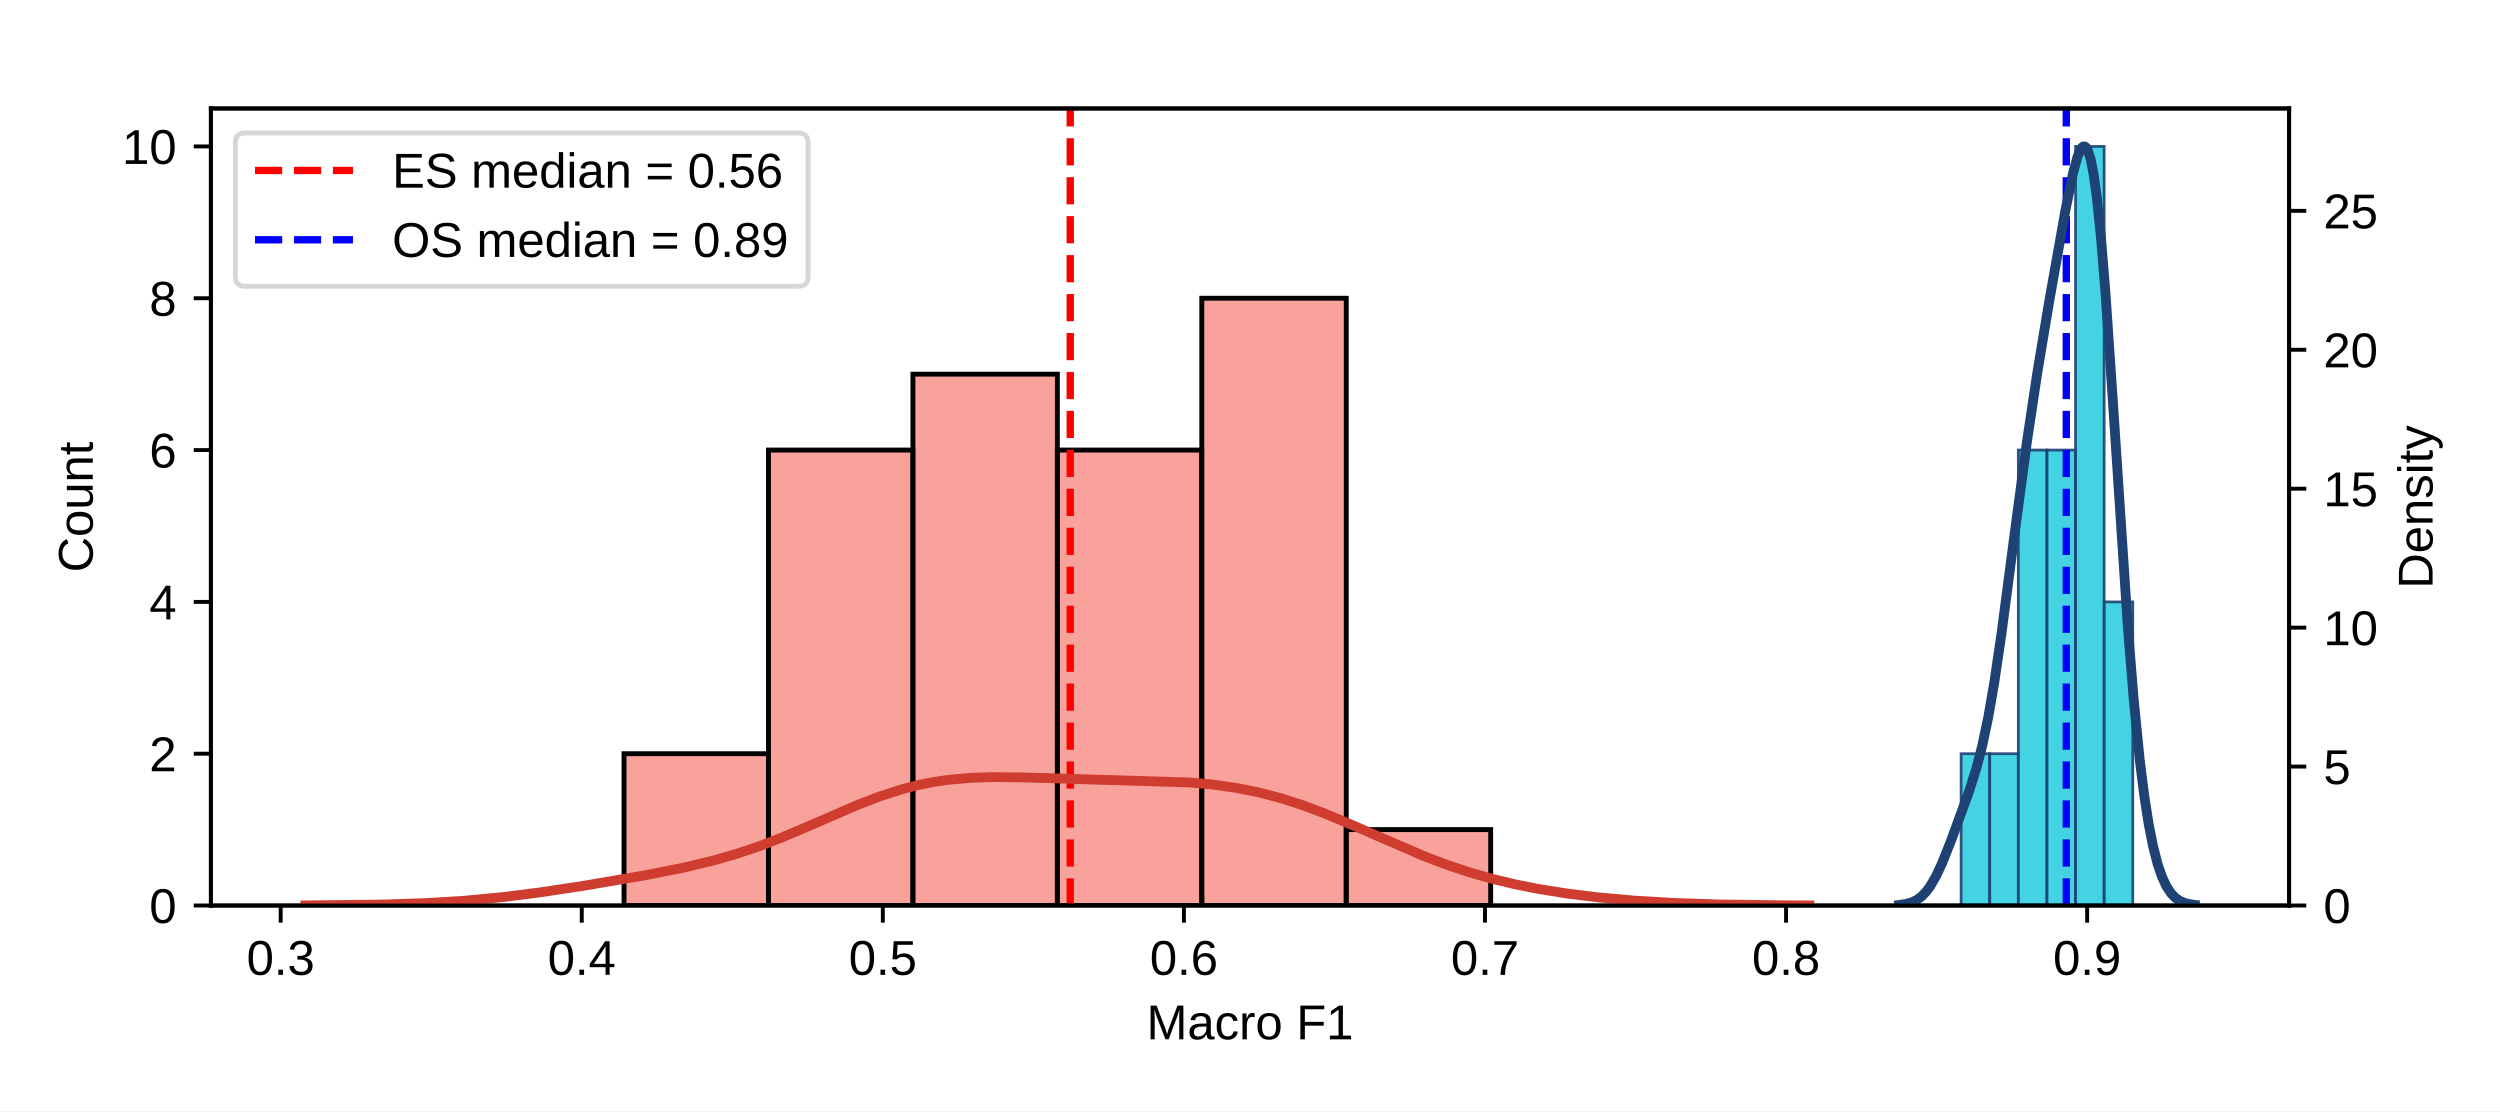
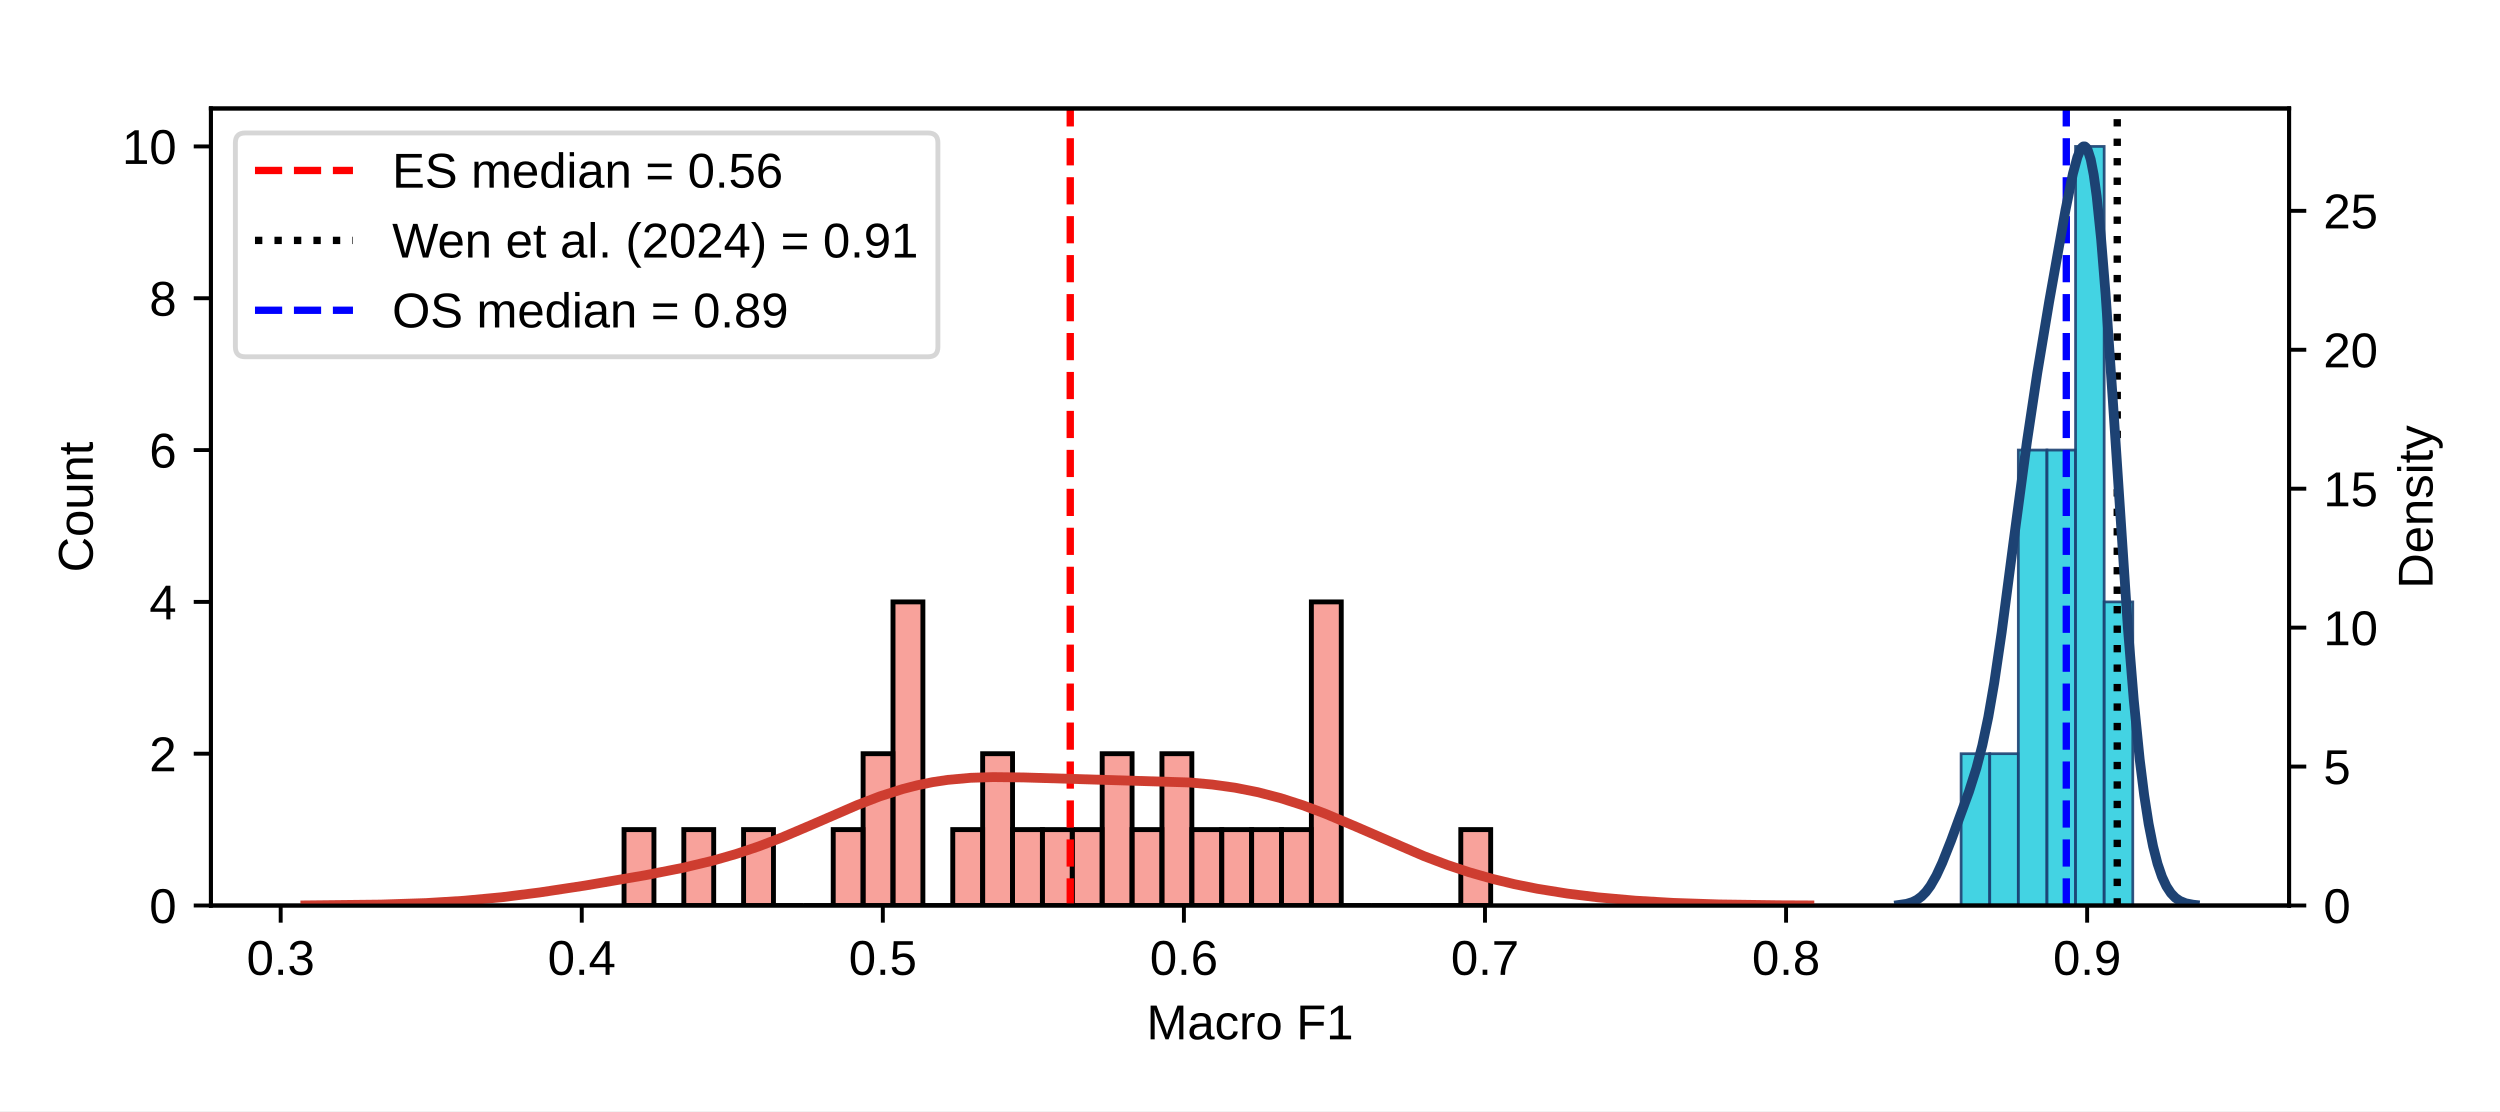
<svg xmlns="http://www.w3.org/2000/svg" xmlns:xlink="http://www.w3.org/1999/xlink" width="510.236pt" height="226.772pt" viewBox="0 0 510.236 226.772" version="1.1">
  <defs>
    <style type="text/css">*{stroke-linejoin: round; stroke-linecap: butt}</style>
  </defs>
  <g id="figure_1">
    <g id="patch_1">
      <path d="M 0 226.772  L 510.236 226.772  L 510.236 0  L 0 0  z " style="fill: #ffffff" />
    </g>
    <g id="axes_1">
      <g id="patch_2">
        <path d="M 43.04 184.812  L 467.196 184.812  L 467.196 22.139  L 43.04 22.139  z " style="fill: #ffffff" />
      </g>
      <g id="patch_3">
-         <path d="M 127.364 184.812  L 156.843 184.812  L 156.843 153.826  L 127.364 153.826  z " clip-path="url(#pf1b41a4d2e)" style="fill: #f24738; fill-opacity: 0.5; stroke: #000000; stroke-linejoin: miter" />
+         <path d="M 127.364 184.812  L 133.463 184.812  L 133.463 169.319  L 127.364 169.319  z " clip-path="url(#p64ed95c5ec)" style="fill: #f24738; fill-opacity: 0.5; stroke: #000000; stroke-linejoin: miter" />
      </g>
      <g id="patch_4">
-         <path d="M 156.843 184.812  L 186.323 184.812  L 186.323 91.856  L 156.843 91.856  z " clip-path="url(#pf1b41a4d2e)" style="fill: #f24738; fill-opacity: 0.5; stroke: #000000; stroke-linejoin: miter" />
+         <path d="M 133.463 184.812  L 139.563 184.812  L 139.563 184.812  L 133.463 184.812  z " clip-path="url(#p64ed95c5ec)" style="fill: #f24738; fill-opacity: 0.5; stroke: #000000; stroke-linejoin: miter" />
      </g>
      <g id="patch_5">
-         <path d="M 186.323 184.812  L 215.802 184.812  L 215.802 76.363  L 186.323 76.363  z " clip-path="url(#pf1b41a4d2e)" style="fill: #f24738; fill-opacity: 0.5; stroke: #000000; stroke-linejoin: miter" />
+         <path d="M 139.563 184.812  L 145.662 184.812  L 145.662 169.319  L 139.563 169.319  z " clip-path="url(#p64ed95c5ec)" style="fill: #f24738; fill-opacity: 0.5; stroke: #000000; stroke-linejoin: miter" />
      </g>
      <g id="patch_6">
-         <path d="M 215.802 184.812  L 245.281 184.812  L 245.281 91.856  L 215.802 91.856  z " clip-path="url(#pf1b41a4d2e)" style="fill: #f24738; fill-opacity: 0.5; stroke: #000000; stroke-linejoin: miter" />
+         <path d="M 145.662 184.812  L 151.761 184.812  L 151.761 184.812  L 145.662 184.812  z " clip-path="url(#p64ed95c5ec)" style="fill: #f24738; fill-opacity: 0.5; stroke: #000000; stroke-linejoin: miter" />
      </g>
      <g id="patch_7">
-         <path d="M 245.281 184.812  L 274.76 184.812  L 274.76 60.87  L 245.281 60.87  z " clip-path="url(#pf1b41a4d2e)" style="fill: #f24738; fill-opacity: 0.5; stroke: #000000; stroke-linejoin: miter" />
+         <path d="M 151.761 184.812  L 157.86 184.812  L 157.86 169.319  L 151.761 169.319  z " clip-path="url(#p64ed95c5ec)" style="fill: #f24738; fill-opacity: 0.5; stroke: #000000; stroke-linejoin: miter" />
      </g>
      <g id="patch_8">
-         <path d="M 274.76 184.812  L 304.239 184.812  L 304.239 169.319  L 274.76 169.319  z " clip-path="url(#pf1b41a4d2e)" style="fill: #f24738; fill-opacity: 0.5; stroke: #000000; stroke-linejoin: miter" />
+         <path d="M 157.86 184.812  L 163.959 184.812  L 163.959 184.812  L 157.86 184.812  z " clip-path="url(#p64ed95c5ec)" style="fill: #f24738; fill-opacity: 0.5; stroke: #000000; stroke-linejoin: miter" />
      </g>
      <g id="patch_9">
-         <path d="M 400.251 184.812  L 406.09 184.812  L 406.09 153.826  L 400.251 153.826  z " clip-path="url(#pf1b41a4d2e)" style="fill: #04c4d9; fill-opacity: 0.75; stroke: #1d4273; stroke-opacity: 0.9; stroke-width: 0.563; stroke-linejoin: miter" />
+         <path d="M 163.959 184.812  L 170.058 184.812  L 170.058 184.812  L 163.959 184.812  z " clip-path="url(#p64ed95c5ec)" style="fill: #f24738; fill-opacity: 0.5; stroke: #000000; stroke-linejoin: miter" />
      </g>
      <g id="patch_10">
-         <path d="M 406.09 184.812  L 411.929 184.812  L 411.929 153.826  L 406.09 153.826  z " clip-path="url(#pf1b41a4d2e)" style="fill: #04c4d9; fill-opacity: 0.75; stroke: #1d4273; stroke-opacity: 0.9; stroke-width: 0.563; stroke-linejoin: miter" />
+         <path d="M 170.058 184.812  L 176.157 184.812  L 176.157 169.319  L 170.058 169.319  z " clip-path="url(#p64ed95c5ec)" style="fill: #f24738; fill-opacity: 0.5; stroke: #000000; stroke-linejoin: miter" />
      </g>
      <g id="patch_11">
-         <path d="M 411.929 184.812  L 417.769 184.812  L 417.769 91.856  L 411.929 91.856  z " clip-path="url(#pf1b41a4d2e)" style="fill: #04c4d9; fill-opacity: 0.75; stroke: #1d4273; stroke-opacity: 0.9; stroke-width: 0.563; stroke-linejoin: miter" />
+         <path d="M 176.157 184.812  L 182.257 184.812  L 182.257 153.826  L 176.157 153.826  z " clip-path="url(#p64ed95c5ec)" style="fill: #f24738; fill-opacity: 0.5; stroke: #000000; stroke-linejoin: miter" />
      </g>
      <g id="patch_12">
-         <path d="M 417.769 184.812  L 423.608 184.812  L 423.608 91.856  L 417.769 91.856  z " clip-path="url(#pf1b41a4d2e)" style="fill: #04c4d9; fill-opacity: 0.75; stroke: #1d4273; stroke-opacity: 0.9; stroke-width: 0.563; stroke-linejoin: miter" />
+         <path d="M 182.257 184.812  L 188.356 184.812  L 188.356 122.841  L 182.257 122.841  z " clip-path="url(#p64ed95c5ec)" style="fill: #f24738; fill-opacity: 0.5; stroke: #000000; stroke-linejoin: miter" />
      </g>
      <g id="patch_13">
-         <path d="M 423.608 184.812  L 429.447 184.812  L 429.447 29.885  L 423.608 29.885  z " clip-path="url(#pf1b41a4d2e)" style="fill: #04c4d9; fill-opacity: 0.75; stroke: #1d4273; stroke-opacity: 0.9; stroke-width: 0.563; stroke-linejoin: miter" />
+         <path d="M 188.356 184.812  L 194.455 184.812  L 194.455 184.812  L 188.356 184.812  z " clip-path="url(#p64ed95c5ec)" style="fill: #f24738; fill-opacity: 0.5; stroke: #000000; stroke-linejoin: miter" />
      </g>
      <g id="patch_14">
-         <path d="M 429.447 184.812  L 435.287 184.812  L 435.287 122.841  L 429.447 122.841  z " clip-path="url(#pf1b41a4d2e)" style="fill: #04c4d9; fill-opacity: 0.75; stroke: #1d4273; stroke-opacity: 0.9; stroke-width: 0.563; stroke-linejoin: miter" />
+         <path d="M 194.455 184.812  L 200.554 184.812  L 200.554 169.319  L 194.455 169.319  z " clip-path="url(#p64ed95c5ec)" style="fill: #f24738; fill-opacity: 0.5; stroke: #000000; stroke-linejoin: miter" />
+       </g>
+       <g id="patch_15">
+         <path d="M 200.554 184.812  L 206.653 184.812  L 206.653 153.826  L 200.554 153.826  z " clip-path="url(#p64ed95c5ec)" style="fill: #f24738; fill-opacity: 0.5; stroke: #000000; stroke-linejoin: miter" />
+       </g>
+       <g id="patch_16">
+         <path d="M 206.653 184.812  L 212.752 184.812  L 212.752 169.319  L 206.653 169.319  z " clip-path="url(#p64ed95c5ec)" style="fill: #f24738; fill-opacity: 0.5; stroke: #000000; stroke-linejoin: miter" />
+       </g>
+       <g id="patch_17">
+         <path d="M 212.752 184.812  L 218.851 184.812  L 218.851 169.319  L 212.752 169.319  z " clip-path="url(#p64ed95c5ec)" style="fill: #f24738; fill-opacity: 0.5; stroke: #000000; stroke-linejoin: miter" />
+       </g>
+       <g id="patch_18">
+         <path d="M 218.851 184.812  L 224.951 184.812  L 224.951 169.319  L 218.851 169.319  z " clip-path="url(#p64ed95c5ec)" style="fill: #f24738; fill-opacity: 0.5; stroke: #000000; stroke-linejoin: miter" />
+       </g>
+       <g id="patch_19">
+         <path d="M 224.951 184.812  L 231.05 184.812  L 231.05 153.826  L 224.951 153.826  z " clip-path="url(#p64ed95c5ec)" style="fill: #f24738; fill-opacity: 0.5; stroke: #000000; stroke-linejoin: miter" />
+       </g>
+       <g id="patch_20">
+         <path d="M 231.05 184.812  L 237.149 184.812  L 237.149 169.319  L 231.05 169.319  z " clip-path="url(#p64ed95c5ec)" style="fill: #f24738; fill-opacity: 0.5; stroke: #000000; stroke-linejoin: miter" />
+       </g>
+       <g id="patch_21">
+         <path d="M 237.149 184.812  L 243.248 184.812  L 243.248 153.826  L 237.149 153.826  z " clip-path="url(#p64ed95c5ec)" style="fill: #f24738; fill-opacity: 0.5; stroke: #000000; stroke-linejoin: miter" />
+       </g>
+       <g id="patch_22">
+         <path d="M 243.248 184.812  L 249.347 184.812  L 249.347 169.319  L 243.248 169.319  z " clip-path="url(#p64ed95c5ec)" style="fill: #f24738; fill-opacity: 0.5; stroke: #000000; stroke-linejoin: miter" />
+       </g>
+       <g id="patch_23">
+         <path d="M 249.347 184.812  L 255.446 184.812  L 255.446 169.319  L 249.347 169.319  z " clip-path="url(#p64ed95c5ec)" style="fill: #f24738; fill-opacity: 0.5; stroke: #000000; stroke-linejoin: miter" />
+       </g>
+       <g id="patch_24">
+         <path d="M 255.446 184.812  L 261.545 184.812  L 261.545 169.319  L 255.446 169.319  z " clip-path="url(#p64ed95c5ec)" style="fill: #f24738; fill-opacity: 0.5; stroke: #000000; stroke-linejoin: miter" />
+       </g>
+       <g id="patch_25">
+         <path d="M 261.545 184.812  L 267.645 184.812  L 267.645 169.319  L 261.545 169.319  z " clip-path="url(#p64ed95c5ec)" style="fill: #f24738; fill-opacity: 0.5; stroke: #000000; stroke-linejoin: miter" />
+       </g>
+       <g id="patch_26">
+         <path d="M 267.645 184.812  L 273.744 184.812  L 273.744 122.841  L 267.645 122.841  z " clip-path="url(#p64ed95c5ec)" style="fill: #f24738; fill-opacity: 0.5; stroke: #000000; stroke-linejoin: miter" />
+       </g>
+       <g id="patch_27">
+         <path d="M 273.744 184.812  L 279.843 184.812  L 279.843 184.812  L 273.744 184.812  z " clip-path="url(#p64ed95c5ec)" style="fill: #f24738; fill-opacity: 0.5; stroke: #000000; stroke-linejoin: miter" />
+       </g>
+       <g id="patch_28">
+         <path d="M 279.843 184.812  L 285.942 184.812  L 285.942 184.812  L 279.843 184.812  z " clip-path="url(#p64ed95c5ec)" style="fill: #f24738; fill-opacity: 0.5; stroke: #000000; stroke-linejoin: miter" />
+       </g>
+       <g id="patch_29">
+         <path d="M 285.942 184.812  L 292.041 184.812  L 292.041 184.812  L 285.942 184.812  z " clip-path="url(#p64ed95c5ec)" style="fill: #f24738; fill-opacity: 0.5; stroke: #000000; stroke-linejoin: miter" />
+       </g>
+       <g id="patch_30">
+         <path d="M 292.041 184.812  L 298.14 184.812  L 298.14 184.812  L 292.041 184.812  z " clip-path="url(#p64ed95c5ec)" style="fill: #f24738; fill-opacity: 0.5; stroke: #000000; stroke-linejoin: miter" />
+       </g>
+       <g id="patch_31">
+         <path d="M 298.14 184.812  L 304.239 184.812  L 304.239 169.319  L 298.14 169.319  z " clip-path="url(#p64ed95c5ec)" style="fill: #f24738; fill-opacity: 0.5; stroke: #000000; stroke-linejoin: miter" />
+       </g>
+       <g id="patch_32">
+         <path d="M 400.251 184.812  L 406.09 184.812  L 406.09 153.826  L 400.251 153.826  z " clip-path="url(#p64ed95c5ec)" style="fill: #04c4d9; fill-opacity: 0.75; stroke: #1d4273; stroke-opacity: 0.9; stroke-width: 0.563; stroke-linejoin: miter" />
+       </g>
+       <g id="patch_33">
+         <path d="M 406.09 184.812  L 411.929 184.812  L 411.929 153.826  L 406.09 153.826  z " clip-path="url(#p64ed95c5ec)" style="fill: #04c4d9; fill-opacity: 0.75; stroke: #1d4273; stroke-opacity: 0.9; stroke-width: 0.563; stroke-linejoin: miter" />
+       </g>
+       <g id="patch_34">
+         <path d="M 411.929 184.812  L 417.769 184.812  L 417.769 91.856  L 411.929 91.856  z " clip-path="url(#p64ed95c5ec)" style="fill: #04c4d9; fill-opacity: 0.75; stroke: #1d4273; stroke-opacity: 0.9; stroke-width: 0.563; stroke-linejoin: miter" />
+       </g>
+       <g id="patch_35">
+         <path d="M 417.769 184.812  L 423.608 184.812  L 423.608 91.856  L 417.769 91.856  z " clip-path="url(#p64ed95c5ec)" style="fill: #04c4d9; fill-opacity: 0.75; stroke: #1d4273; stroke-opacity: 0.9; stroke-width: 0.563; stroke-linejoin: miter" />
+       </g>
+       <g id="patch_36">
+         <path d="M 423.608 184.812  L 429.447 184.812  L 429.447 29.885  L 423.608 29.885  z " clip-path="url(#p64ed95c5ec)" style="fill: #04c4d9; fill-opacity: 0.75; stroke: #1d4273; stroke-opacity: 0.9; stroke-width: 0.563; stroke-linejoin: miter" />
+       </g>
+       <g id="patch_37">
+         <path d="M 429.447 184.812  L 435.287 184.812  L 435.287 122.841  L 429.447 122.841  z " clip-path="url(#p64ed95c5ec)" style="fill: #04c4d9; fill-opacity: 0.75; stroke: #1d4273; stroke-opacity: 0.9; stroke-width: 0.563; stroke-linejoin: miter" />
      </g>
      <g id="matplotlib.axis_1">
        <g id="xtick_1">
          <g id="line2d_1">
            <defs>
-               <path id="mb4a2239918" d="M 0 0  L 0 3.5  " style="stroke: #000000; stroke-width: 0.8" />
+               <path id="mefc726c897" d="M 0 0  L 0 3.5  " style="stroke: #000000; stroke-width: 0.8" />
            </defs>
            <g>
-               <use xlink:href="#mb4a2239918" x="57.286" y="184.812" style="stroke: #000000; stroke-width: 0.8" />
+               <use xlink:href="#mefc726c897" x="57.286" y="184.812" style="stroke: #000000; stroke-width: 0.8" />
            </g>
          </g>
          <g id="text_1">
            <text style="font-size: 10px; font-family: 'Arial'; text-anchor: middle" x="57.286" y="198.969" transform="rotate(-0 57.28605 198.9695)">0.3</text>
          </g>
        </g>
        <g id="xtick_2">
          <g id="line2d_2">
            <g>
-               <use xlink:href="#mb4a2239918" x="118.734" y="184.812" style="stroke: #000000; stroke-width: 0.8" />
+               <use xlink:href="#mefc726c897" x="118.734" y="184.812" style="stroke: #000000; stroke-width: 0.8" />
            </g>
          </g>
          <g id="text_2">
            <text style="font-size: 10px; font-family: 'Arial'; text-anchor: middle" x="118.734" y="198.969" transform="rotate(-0 118.734 198.9695)">0.4</text>
          </g>
        </g>
        <g id="xtick_3">
          <g id="line2d_3">
            <g>
-               <use xlink:href="#mb4a2239918" x="180.182" y="184.812" style="stroke: #000000; stroke-width: 0.8" />
+               <use xlink:href="#mefc726c897" x="180.182" y="184.812" style="stroke: #000000; stroke-width: 0.8" />
            </g>
          </g>
          <g id="text_3">
            <text style="font-size: 10px; font-family: 'Arial'; text-anchor: middle" x="180.182" y="198.969" transform="rotate(-0 180.1819 198.9695)">0.5</text>
          </g>
        </g>
        <g id="xtick_4">
          <g id="line2d_4">
            <g>
-               <use xlink:href="#mb4a2239918" x="241.63" y="184.812" style="stroke: #000000; stroke-width: 0.8" />
+               <use xlink:href="#mefc726c897" x="241.63" y="184.812" style="stroke: #000000; stroke-width: 0.8" />
            </g>
          </g>
          <g id="text_4">
            <text style="font-size: 10px; font-family: 'Arial'; text-anchor: middle" x="241.63" y="198.969" transform="rotate(-0 241.6298 198.9695)">0.6</text>
          </g>
        </g>
        <g id="xtick_5">
          <g id="line2d_5">
            <g>
-               <use xlink:href="#mb4a2239918" x="303.078" y="184.812" style="stroke: #000000; stroke-width: 0.8" />
+               <use xlink:href="#mefc726c897" x="303.078" y="184.812" style="stroke: #000000; stroke-width: 0.8" />
            </g>
          </g>
          <g id="text_5">
            <text style="font-size: 10px; font-family: 'Arial'; text-anchor: middle" x="303.078" y="198.969" transform="rotate(-0 303.0778 198.9695)">0.7</text>
          </g>
        </g>
        <g id="xtick_6">
          <g id="line2d_6">
            <g>
-               <use xlink:href="#mb4a2239918" x="364.526" y="184.812" style="stroke: #000000; stroke-width: 0.8" />
+               <use xlink:href="#mefc726c897" x="364.526" y="184.812" style="stroke: #000000; stroke-width: 0.8" />
            </g>
          </g>
          <g id="text_6">
            <text style="font-size: 10px; font-family: 'Arial'; text-anchor: middle" x="364.526" y="198.969" transform="rotate(-0 364.5257 198.9695)">0.8</text>
          </g>
        </g>
        <g id="xtick_7">
          <g id="line2d_7">
            <g>
-               <use xlink:href="#mb4a2239918" x="425.974" y="184.812" style="stroke: #000000; stroke-width: 0.8" />
+               <use xlink:href="#mefc726c897" x="425.974" y="184.812" style="stroke: #000000; stroke-width: 0.8" />
            </g>
          </g>
          <g id="text_7">
            <text style="font-size: 10px; font-family: 'Arial'; text-anchor: middle" x="425.974" y="198.969" transform="rotate(-0 425.9736 198.9695)">0.9</text>
          </g>
        </g>
        <g id="text_8">
          <text style="font-size: 10px; font-family: 'Arial'; text-anchor: middle" x="255.118" y="212.115" transform="rotate(-0 255.1181 212.1148)">Macro F1</text>
        </g>
      </g>
      <g id="matplotlib.axis_2">
        <g id="ytick_1">
          <g id="line2d_8">
            <defs>
-               <path id="m23fa2de5e0" d="M 0 0  L -3.5 0  " style="stroke: #000000; stroke-width: 0.8" />
+               <path id="mb18cb4e2ee" d="M 0 0  L -3.5 0  " style="stroke: #000000; stroke-width: 0.8" />
            </defs>
            <g>
-               <use xlink:href="#m23fa2de5e0" x="43.04" y="184.812" style="stroke: #000000; stroke-width: 0.8" />
+               <use xlink:href="#mb18cb4e2ee" x="43.04" y="184.812" style="stroke: #000000; stroke-width: 0.8" />
            </g>
          </g>
          <g id="text_9">
            <text style="font-size: 10px; font-family: 'Arial'; text-anchor: end" x="36.04" y="188.391" transform="rotate(-0 36.04 188.3906)">0</text>
          </g>
        </g>
        <g id="ytick_2">
          <g id="line2d_9">
            <g>
-               <use xlink:href="#m23fa2de5e0" x="43.04" y="153.826" style="stroke: #000000; stroke-width: 0.8" />
+               <use xlink:href="#mb18cb4e2ee" x="43.04" y="153.826" style="stroke: #000000; stroke-width: 0.8" />
            </g>
          </g>
          <g id="text_10">
            <text style="font-size: 10px; font-family: 'Arial'; text-anchor: end" x="36.04" y="157.405" transform="rotate(-0 36.04 157.4052)">2</text>
          </g>
        </g>
        <g id="ytick_3">
          <g id="line2d_10">
            <g>
-               <use xlink:href="#m23fa2de5e0" x="43.04" y="122.841" style="stroke: #000000; stroke-width: 0.8" />
+               <use xlink:href="#mb18cb4e2ee" x="43.04" y="122.841" style="stroke: #000000; stroke-width: 0.8" />
            </g>
          </g>
          <g id="text_11">
            <text style="font-size: 10px; font-family: 'Arial'; text-anchor: end" x="36.04" y="126.42" transform="rotate(-0 36.04 126.4199)">4</text>
          </g>
        </g>
        <g id="ytick_4">
          <g id="line2d_11">
            <g>
-               <use xlink:href="#m23fa2de5e0" x="43.04" y="91.856" style="stroke: #000000; stroke-width: 0.8" />
+               <use xlink:href="#mb18cb4e2ee" x="43.04" y="91.856" style="stroke: #000000; stroke-width: 0.8" />
            </g>
          </g>
          <g id="text_12">
            <text style="font-size: 10px; font-family: 'Arial'; text-anchor: end" x="36.04" y="95.435" transform="rotate(-0 36.04 95.43452)">6</text>
          </g>
        </g>
        <g id="ytick_5">
          <g id="line2d_12">
            <g>
-               <use xlink:href="#m23fa2de5e0" x="43.04" y="60.87" style="stroke: #000000; stroke-width: 0.8" />
+               <use xlink:href="#mb18cb4e2ee" x="43.04" y="60.87" style="stroke: #000000; stroke-width: 0.8" />
            </g>
          </g>
          <g id="text_13">
            <text style="font-size: 10px; font-family: 'Arial'; text-anchor: end" x="36.04" y="64.449" transform="rotate(-0 36.04 64.44917)">8</text>
          </g>
        </g>
        <g id="ytick_6">
          <g id="line2d_13">
            <g>
-               <use xlink:href="#m23fa2de5e0" x="43.04" y="29.885" style="stroke: #000000; stroke-width: 0.8" />
+               <use xlink:href="#mb18cb4e2ee" x="43.04" y="29.885" style="stroke: #000000; stroke-width: 0.8" />
            </g>
          </g>
          <g id="text_14">
            <text style="font-size: 10px; font-family: 'Arial'; text-anchor: end" x="36.04" y="33.464" transform="rotate(-0 36.04 33.46383)">10</text>
          </g>
        </g>
        <g id="text_15">
          <text style="font-size: 10px; font-family: 'Arial'; text-anchor: middle" x="18.931" y="103.475" transform="rotate(-90 18.93062 103.4751)">Count</text>
        </g>
      </g>
      <g id="line2d_14">
-         <path d="M 218.432 184.812  L 218.432 22.139  " clip-path="url(#pf1b41a4d2e)" style="fill: none; stroke-dasharray: 5.55,2.4; stroke-dashoffset: 0; stroke: #ff0000; stroke-width: 1.5" />
+         <path d="M 218.432 184.812  L 218.432 22.139  " clip-path="url(#p64ed95c5ec)" style="fill: none; stroke-dasharray: 5.55,2.4; stroke-dashoffset: 0; stroke: #ff0000; stroke-width: 1.5" />
      </g>
      <g id="line2d_15">
-         <path d="M 421.719 184.812  L 421.719 22.139  " clip-path="url(#pf1b41a4d2e)" style="fill: none; stroke-dasharray: 5.55,2.4; stroke-dashoffset: 0; stroke: #0000ff; stroke-width: 1.5" />
-       </g>
-       <g id="patch_15">
+         <path d="M 432.118 184.812  L 432.118 22.139  " clip-path="url(#p64ed95c5ec)" style="fill: none; stroke-dasharray: 1.5,2.475; stroke-dashoffset: 0; stroke: #000000; stroke-width: 1.5" />
+       </g>
+       <g id="line2d_16">
+         <path d="M 421.719 184.812  L 421.719 22.139  " clip-path="url(#p64ed95c5ec)" style="fill: none; stroke-dasharray: 5.55,2.4; stroke-dashoffset: 0; stroke: #0000ff; stroke-width: 1.5" />
+       </g>
+       <g id="patch_38">
        <path d="M 43.04 184.812  L 43.04 22.139  " style="fill: none; stroke: #000000; stroke-width: 0.8; stroke-linejoin: miter; stroke-linecap: square" />
      </g>
-       <g id="patch_16">
+       <g id="patch_39">
        <path d="M 467.196 184.812  L 467.196 22.139  " style="fill: none; stroke: #000000; stroke-width: 0.8; stroke-linejoin: miter; stroke-linecap: square" />
      </g>
-       <g id="patch_17">
+       <g id="patch_40">
        <path d="M 43.04 184.812  L 467.196 184.812  " style="fill: none; stroke: #000000; stroke-width: 0.8; stroke-linejoin: miter; stroke-linecap: square" />
      </g>
-       <g id="patch_18">
+       <g id="patch_41">
        <path d="M 43.04 22.139  L 467.196 22.139  " style="fill: none; stroke: #000000; stroke-width: 0.8; stroke-linejoin: miter; stroke-linecap: square" />
      </g>
      <g id="legend_1">
-         <g id="patch_19">
-           <path d="M 50.04 58.429  L 162.92 58.429  Q 164.92 58.429 164.92 56.429  L 164.92 29.139  Q 164.92 27.139 162.92 27.139  L 50.04 27.139  Q 48.04 27.139 48.04 29.139  L 48.04 56.429  Q 48.04 58.429 50.04 58.429  z " style="fill: #ffffff; opacity: 0.8; stroke: #cccccc; stroke-linejoin: miter" />
-         </g>
-         <g id="line2d_16">
+         <g id="patch_42">
+           <path d="M 50.04 72.814  L 189.421 72.814  Q 191.421 72.814 191.421 70.814  L 191.421 29.139  Q 191.421 27.139 189.421 27.139  L 50.04 27.139  Q 48.04 27.139 48.04 29.139  L 48.04 70.814  Q 48.04 72.814 50.04 72.814  z " style="fill: #ffffff; opacity: 0.8; stroke: #cccccc; stroke-linejoin: miter" />
+         </g>
+         <g id="line2d_17">
          <path d="M 52.04 34.796  L 62.04 34.796  L 72.04 34.796  " style="fill: none; stroke-dasharray: 5.55,2.4; stroke-dashoffset: 0; stroke: #ff0000; stroke-width: 1.5" />
        </g>
        <g id="text_16">
          <text style="font-size: 10px; font-family: 'Arial'; text-anchor: start" x="80.04" y="38.296" transform="rotate(-0 80.04 38.29639)">ES median = 0.56</text>
        </g>
-         <g id="line2d_17">
-           <path d="M 52.04 48.942  L 62.04 48.942  L 72.04 48.942  " style="fill: none; stroke-dasharray: 5.55,2.4; stroke-dashoffset: 0; stroke: #0000ff; stroke-width: 1.5" />
+         <g id="line2d_18">
+           <path d="M 52.04 49.064  L 62.04 49.064  L 72.04 49.064  " style="fill: none; stroke-dasharray: 1.5,2.475; stroke-dashoffset: 0; stroke: #000000; stroke-width: 1.5" />
        </g>
        <g id="text_17">
-           <text style="font-size: 10px; font-family: 'Arial'; text-anchor: start" x="80.04" y="52.442" transform="rotate(-0 80.04 52.44171)">OS median = 0.89</text>
+           <text style="font-size: 10px; font-family: 'Arial'; text-anchor: start" x="80.04" y="52.564" transform="rotate(-0 80.04 52.56358)">Wen et al. (2024) = 0.91</text>
+         </g>
+         <g id="line2d_19">
+           <path d="M 52.04 63.326  L 62.04 63.326  L 72.04 63.326  " style="fill: none; stroke-dasharray: 5.55,2.4; stroke-dashoffset: 0; stroke: #0000ff; stroke-width: 1.5" />
+         </g>
+         <g id="text_18">
+           <text style="font-size: 10px; font-family: 'Arial'; text-anchor: start" x="80.04" y="66.826" transform="rotate(-0 80.04 66.82608)">OS median = 0.89</text>
        </g>
      </g>
    </g>
    <g id="axes_2">
      <g id="matplotlib.axis_3">
        <g id="ytick_7">
-           <g id="line2d_18">
+           <g id="line2d_20">
            <defs>
-               <path id="mfb3302e6db" d="M 0 0  L 3.5 0  " style="stroke: #000000; stroke-width: 0.8" />
+               <path id="m60c3da47da" d="M 0 0  L 3.5 0  " style="stroke: #000000; stroke-width: 0.8" />
            </defs>
            <g>
-               <use xlink:href="#mfb3302e6db" x="467.196" y="184.812" style="stroke: #000000; stroke-width: 0.8" />
-             </g>
-           </g>
-           <g id="text_18">
+               <use xlink:href="#m60c3da47da" x="467.196" y="184.812" style="stroke: #000000; stroke-width: 0.8" />
+             </g>
+           </g>
+           <g id="text_19">
            <text style="font-size: 10px; font-family: 'Arial'; text-anchor: start" x="474.196" y="188.391" transform="rotate(-0 474.1962 188.3906)">0</text>
          </g>
        </g>
        <g id="ytick_8">
-           <g id="line2d_19">
-             <g>
-               <use xlink:href="#mfb3302e6db" x="467.196" y="156.455" style="stroke: #000000; stroke-width: 0.8" />
-             </g>
-           </g>
-           <g id="text_19">
+           <g id="line2d_21">
+             <g>
+               <use xlink:href="#m60c3da47da" x="467.196" y="156.455" style="stroke: #000000; stroke-width: 0.8" />
+             </g>
+           </g>
+           <g id="text_20">
            <text style="font-size: 10px; font-family: 'Arial'; text-anchor: start" x="474.196" y="160.034" transform="rotate(-0 474.1962 160.0342)">5</text>
          </g>
        </g>
        <g id="ytick_9">
-           <g id="line2d_20">
-             <g>
-               <use xlink:href="#mfb3302e6db" x="467.196" y="128.099" style="stroke: #000000; stroke-width: 0.8" />
-             </g>
-           </g>
-           <g id="text_20">
+           <g id="line2d_22">
+             <g>
+               <use xlink:href="#m60c3da47da" x="467.196" y="128.099" style="stroke: #000000; stroke-width: 0.8" />
+             </g>
+           </g>
+           <g id="text_21">
            <text style="font-size: 10px; font-family: 'Arial'; text-anchor: start" x="474.196" y="131.678" transform="rotate(-0 474.1962 131.6779)">10</text>
          </g>
        </g>
        <g id="ytick_10">
-           <g id="line2d_21">
-             <g>
-               <use xlink:href="#mfb3302e6db" x="467.196" y="99.743" style="stroke: #000000; stroke-width: 0.8" />
-             </g>
-           </g>
-           <g id="text_21">
+           <g id="line2d_23">
+             <g>
+               <use xlink:href="#m60c3da47da" x="467.196" y="99.743" style="stroke: #000000; stroke-width: 0.8" />
+             </g>
+           </g>
+           <g id="text_22">
            <text style="font-size: 10px; font-family: 'Arial'; text-anchor: start" x="474.196" y="103.322" transform="rotate(-0 474.1962 103.3215)">15</text>
          </g>
        </g>
        <g id="ytick_11">
-           <g id="line2d_22">
-             <g>
-               <use xlink:href="#mfb3302e6db" x="467.196" y="71.386" style="stroke: #000000; stroke-width: 0.8" />
-             </g>
-           </g>
-           <g id="text_22">
+           <g id="line2d_24">
+             <g>
+               <use xlink:href="#m60c3da47da" x="467.196" y="71.386" style="stroke: #000000; stroke-width: 0.8" />
+             </g>
+           </g>
+           <g id="text_23">
            <text style="font-size: 10px; font-family: 'Arial'; text-anchor: start" x="474.196" y="74.965" transform="rotate(-0 474.1962 74.96521)">20</text>
          </g>
        </g>
        <g id="ytick_12">
-           <g id="line2d_23">
-             <g>
-               <use xlink:href="#mfb3302e6db" x="467.196" y="43.03" style="stroke: #000000; stroke-width: 0.8" />
-             </g>
-           </g>
-           <g id="text_23">
+           <g id="line2d_25">
+             <g>
+               <use xlink:href="#m60c3da47da" x="467.196" y="43.03" style="stroke: #000000; stroke-width: 0.8" />
+             </g>
+           </g>
+           <g id="text_24">
            <text style="font-size: 10px; font-family: 'Arial'; text-anchor: start" x="474.196" y="46.609" transform="rotate(-0 474.1962 46.60887)">25</text>
          </g>
        </g>
-         <g id="text_24">
+         <g id="text_25">
          <text style="font-size: 10px; font-family: 'Arial'; text-anchor: middle" x="496.476" y="103.475" transform="rotate(-90 496.4759 103.4751)">Density</text>
        </g>
      </g>
-       <g id="line2d_24">
-         <path d="M 62.32 184.784  L 77.745 184.617  L 87 184.31  L 94.713 183.837  L 102.426 183.115  L 110.138 182.145  L 119.394 180.738  L 131.734 178.626  L 139.446 177.101  L 145.617 175.624  L 150.244 174.292  L 154.872 172.737  L 159.499 170.961  L 165.67 168.338  L 174.925 164.322  L 179.552 162.54  L 184.18 161.053  L 187.265 160.258  L 190.35 159.63  L 193.435 159.165  L 198.063 158.747  L 202.69 158.6  L 208.86 158.67  L 242.796 159.699  L 247.424 160.12  L 252.051 160.763  L 256.679 161.674  L 261.307 162.875  L 265.934 164.363  L 270.562 166.106  L 276.732 168.712  L 290.615 174.726  L 295.242 176.481  L 299.87 178.025  L 304.497 179.35  L 309.125 180.464  L 313.753 181.39  L 319.923 182.379  L 326.093 183.137  L 333.806 183.824  L 341.518 184.277  L 350.773 184.587  L 363.114 184.757  L 369.284 184.788  L 369.284 184.788  " clip-path="url(#pf1b41a4d2e)" style="fill: none; stroke: #ce3d30; stroke-width: 2; stroke-linecap: square" />
-       </g>
-       <g id="line2d_25">
-         <path d="M 387.621 184.687  L 389.136 184.466  L 390.348 184.095  L 391.257 183.636  L 392.166 182.966  L 393.075 182.037  L 393.984 180.812  L 395.196 178.695  L 396.408 176.073  L 398.226 171.494  L 401.861 161.563  L 403.376 156.771  L 404.588 152.096  L 405.8 146.339  L 407.012 139.362  L 408.527 129.077  L 410.951 110.586  L 413.678 90.221  L 415.799 76.103  L 418.223 61.56  L 421.556 42.857  L 423.071 35.44  L 423.98 32.08  L 424.586 30.59  L 424.889 30.131  L 425.192 29.889  L 425.495 29.884  L 425.798 30.133  L 426.101 30.652  L 426.707 32.557  L 427.313 35.679  L 427.919 40.045  L 428.828 48.849  L 429.737 60.036  L 431.252 82.307  L 434.282 128.036  L 435.494 142.951  L 436.706 155.046  L 437.615 162.302  L 438.524 168.144  L 439.433 172.744  L 440.342 176.286  L 441.251 178.95  L 442.16 180.898  L 443.069 182.282  L 443.977 183.232  L 444.886 183.861  L 446.098 184.357  L 447.613 184.648  L 447.916 184.681  L 447.916 184.681  " clip-path="url(#pf1b41a4d2e)" style="fill: none; stroke: #1d4273; stroke-width: 2; stroke-linecap: square" />
-       </g>
-       <g id="patch_20">
+       <g id="line2d_26">
+         <path d="M 62.32 184.784  L 77.745 184.617  L 87 184.31  L 94.713 183.837  L 102.426 183.115  L 110.138 182.145  L 119.394 180.738  L 131.734 178.626  L 139.446 177.101  L 145.617 175.624  L 150.244 174.292  L 154.872 172.737  L 159.499 170.961  L 165.67 168.338  L 174.925 164.322  L 179.552 162.54  L 184.18 161.053  L 187.265 160.258  L 190.35 159.63  L 193.435 159.165  L 198.063 158.747  L 202.69 158.6  L 208.86 158.67  L 242.796 159.699  L 247.424 160.12  L 252.051 160.763  L 256.679 161.674  L 261.307 162.875  L 265.934 164.363  L 270.562 166.106  L 276.732 168.712  L 290.615 174.726  L 295.242 176.481  L 299.87 178.025  L 304.497 179.35  L 309.125 180.464  L 313.753 181.39  L 319.923 182.379  L 326.093 183.137  L 333.806 183.824  L 341.518 184.277  L 350.773 184.587  L 363.114 184.757  L 369.284 184.788  L 369.284 184.788  " clip-path="url(#p64ed95c5ec)" style="fill: none; stroke: #ce3d30; stroke-width: 2; stroke-linecap: square" />
+       </g>
+       <g id="line2d_27">
+         <path d="M 387.621 184.687  L 389.136 184.466  L 390.348 184.095  L 391.257 183.636  L 392.166 182.966  L 393.075 182.037  L 393.984 180.812  L 395.196 178.695  L 396.408 176.073  L 398.226 171.494  L 401.861 161.563  L 403.376 156.771  L 404.588 152.096  L 405.8 146.339  L 407.012 139.362  L 408.527 129.077  L 410.951 110.586  L 413.678 90.221  L 415.799 76.103  L 418.223 61.56  L 421.556 42.857  L 423.071 35.44  L 423.98 32.08  L 424.586 30.59  L 424.889 30.131  L 425.192 29.889  L 425.495 29.884  L 425.798 30.133  L 426.101 30.652  L 426.707 32.557  L 427.313 35.679  L 427.919 40.045  L 428.828 48.849  L 429.737 60.036  L 431.252 82.307  L 434.282 128.036  L 435.494 142.951  L 436.706 155.046  L 437.615 162.302  L 438.524 168.144  L 439.433 172.744  L 440.342 176.286  L 441.251 178.95  L 442.16 180.898  L 443.069 182.282  L 443.977 183.232  L 444.886 183.861  L 446.098 184.357  L 447.613 184.648  L 447.916 184.681  L 447.916 184.681  " clip-path="url(#p64ed95c5ec)" style="fill: none; stroke: #1d4273; stroke-width: 2; stroke-linecap: square" />
+       </g>
+       <g id="patch_43">
        <path d="M 43.04 184.812  L 43.04 22.139  " style="fill: none; stroke: #000000; stroke-width: 0.8; stroke-linejoin: miter; stroke-linecap: square" />
      </g>
-       <g id="patch_21">
+       <g id="patch_44">
        <path d="M 467.196 184.812  L 467.196 22.139  " style="fill: none; stroke: #000000; stroke-width: 0.8; stroke-linejoin: miter; stroke-linecap: square" />
      </g>
-       <g id="patch_22">
+       <g id="patch_45">
        <path d="M 43.04 184.812  L 467.196 184.812  " style="fill: none; stroke: #000000; stroke-width: 0.8; stroke-linejoin: miter; stroke-linecap: square" />
      </g>
-       <g id="patch_23">
+       <g id="patch_46">
        <path d="M 43.04 22.139  L 467.196 22.139  " style="fill: none; stroke: #000000; stroke-width: 0.8; stroke-linejoin: miter; stroke-linecap: square" />
      </g>
    </g>
  </g>
  <defs>
-     <clipPath id="pf1b41a4d2e">
+     <clipPath id="p64ed95c5ec">
      <rect x="43.04" y="22.139" width="424.156" height="162.673" />
    </clipPath>
  </defs>
</svg>
